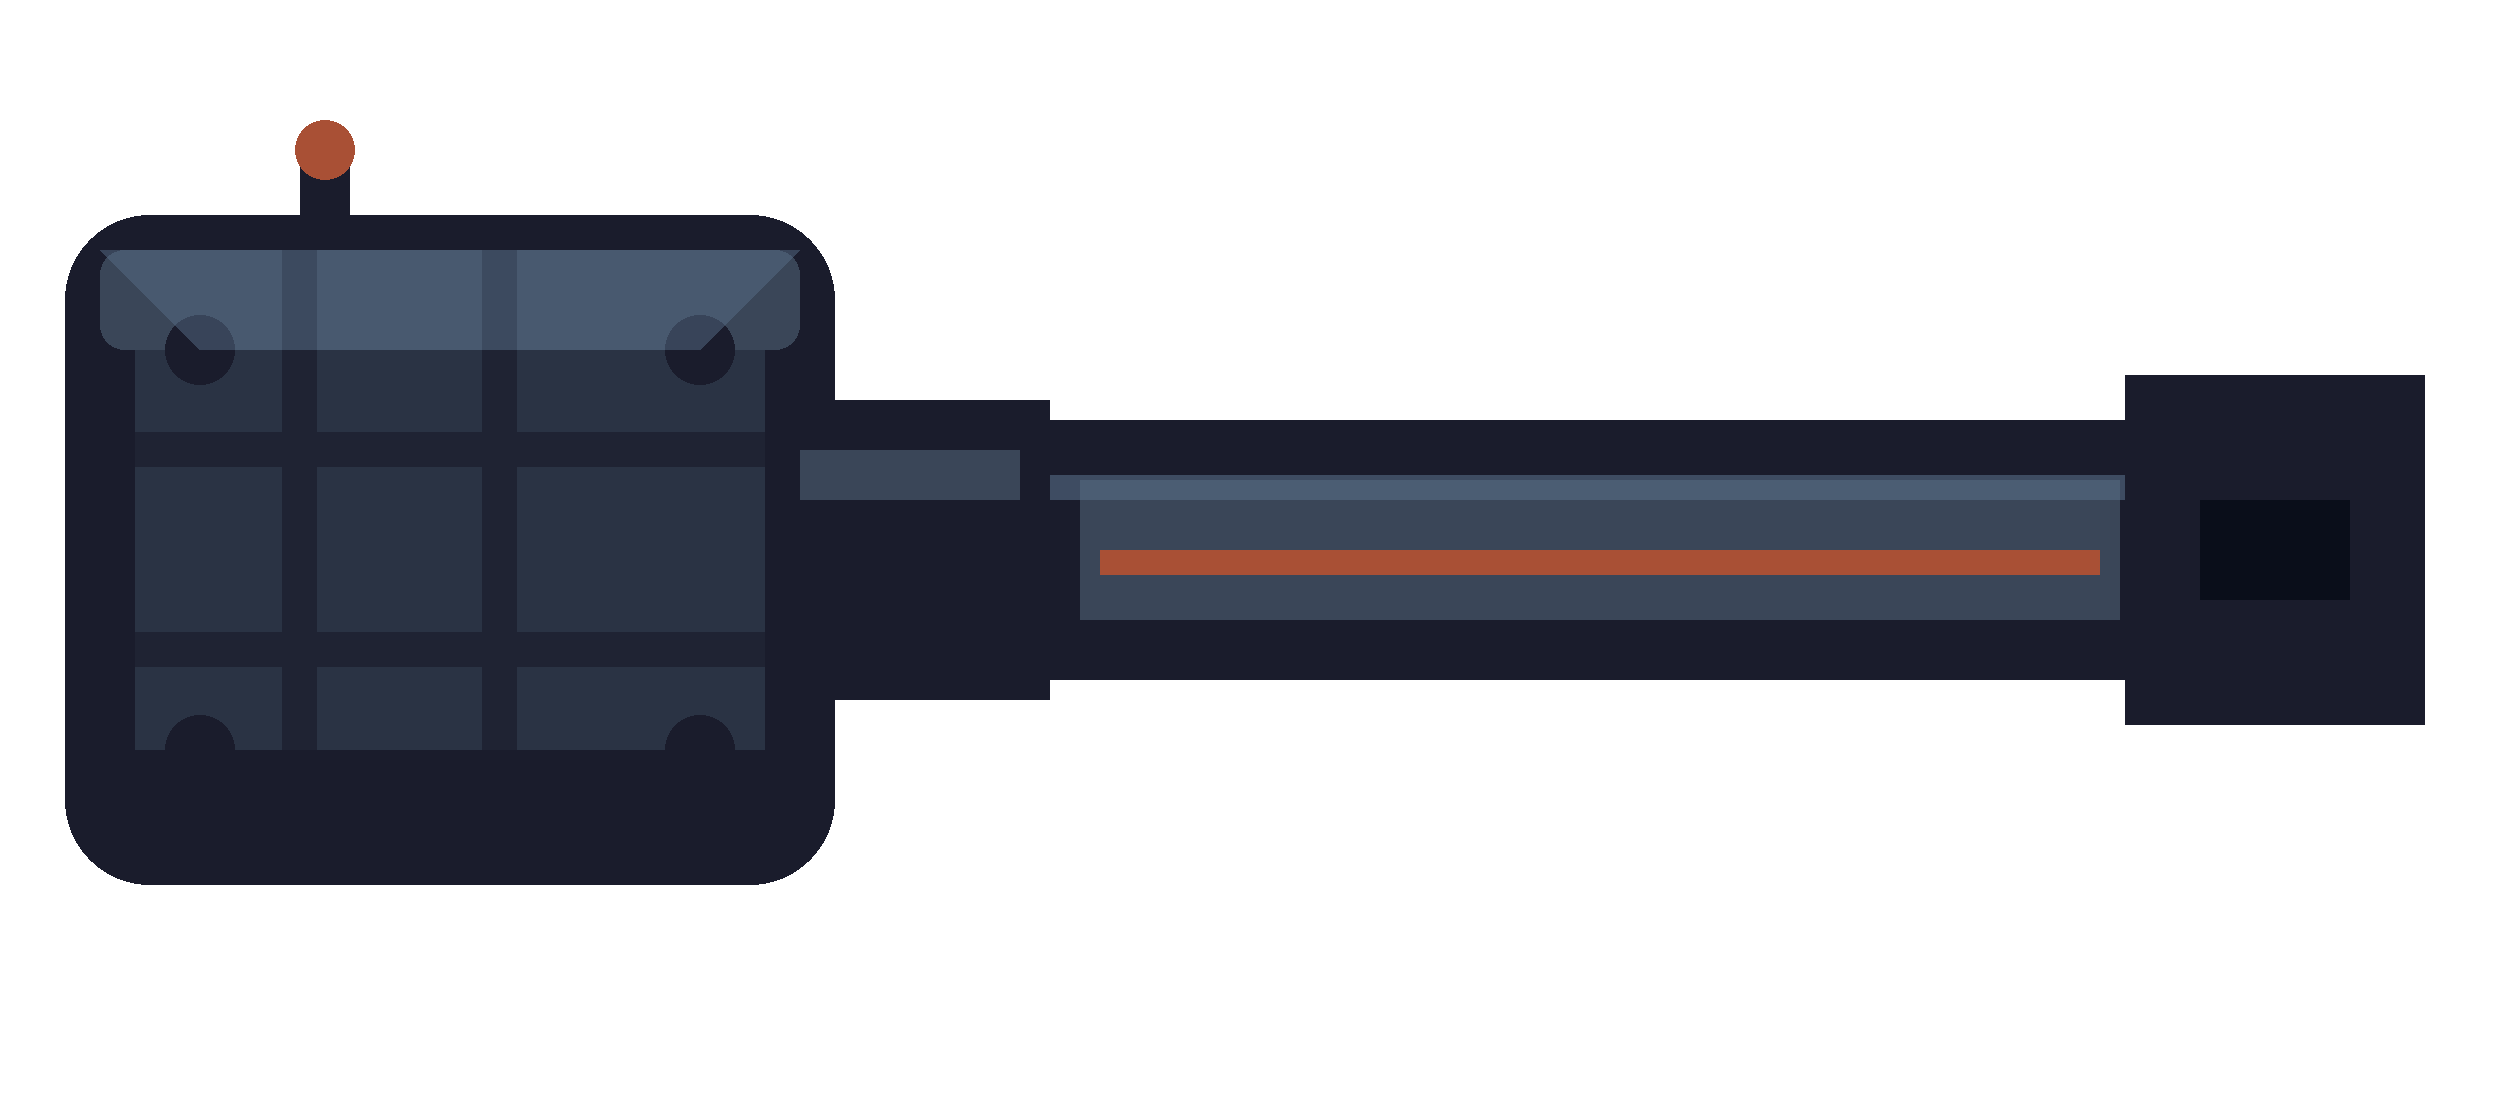
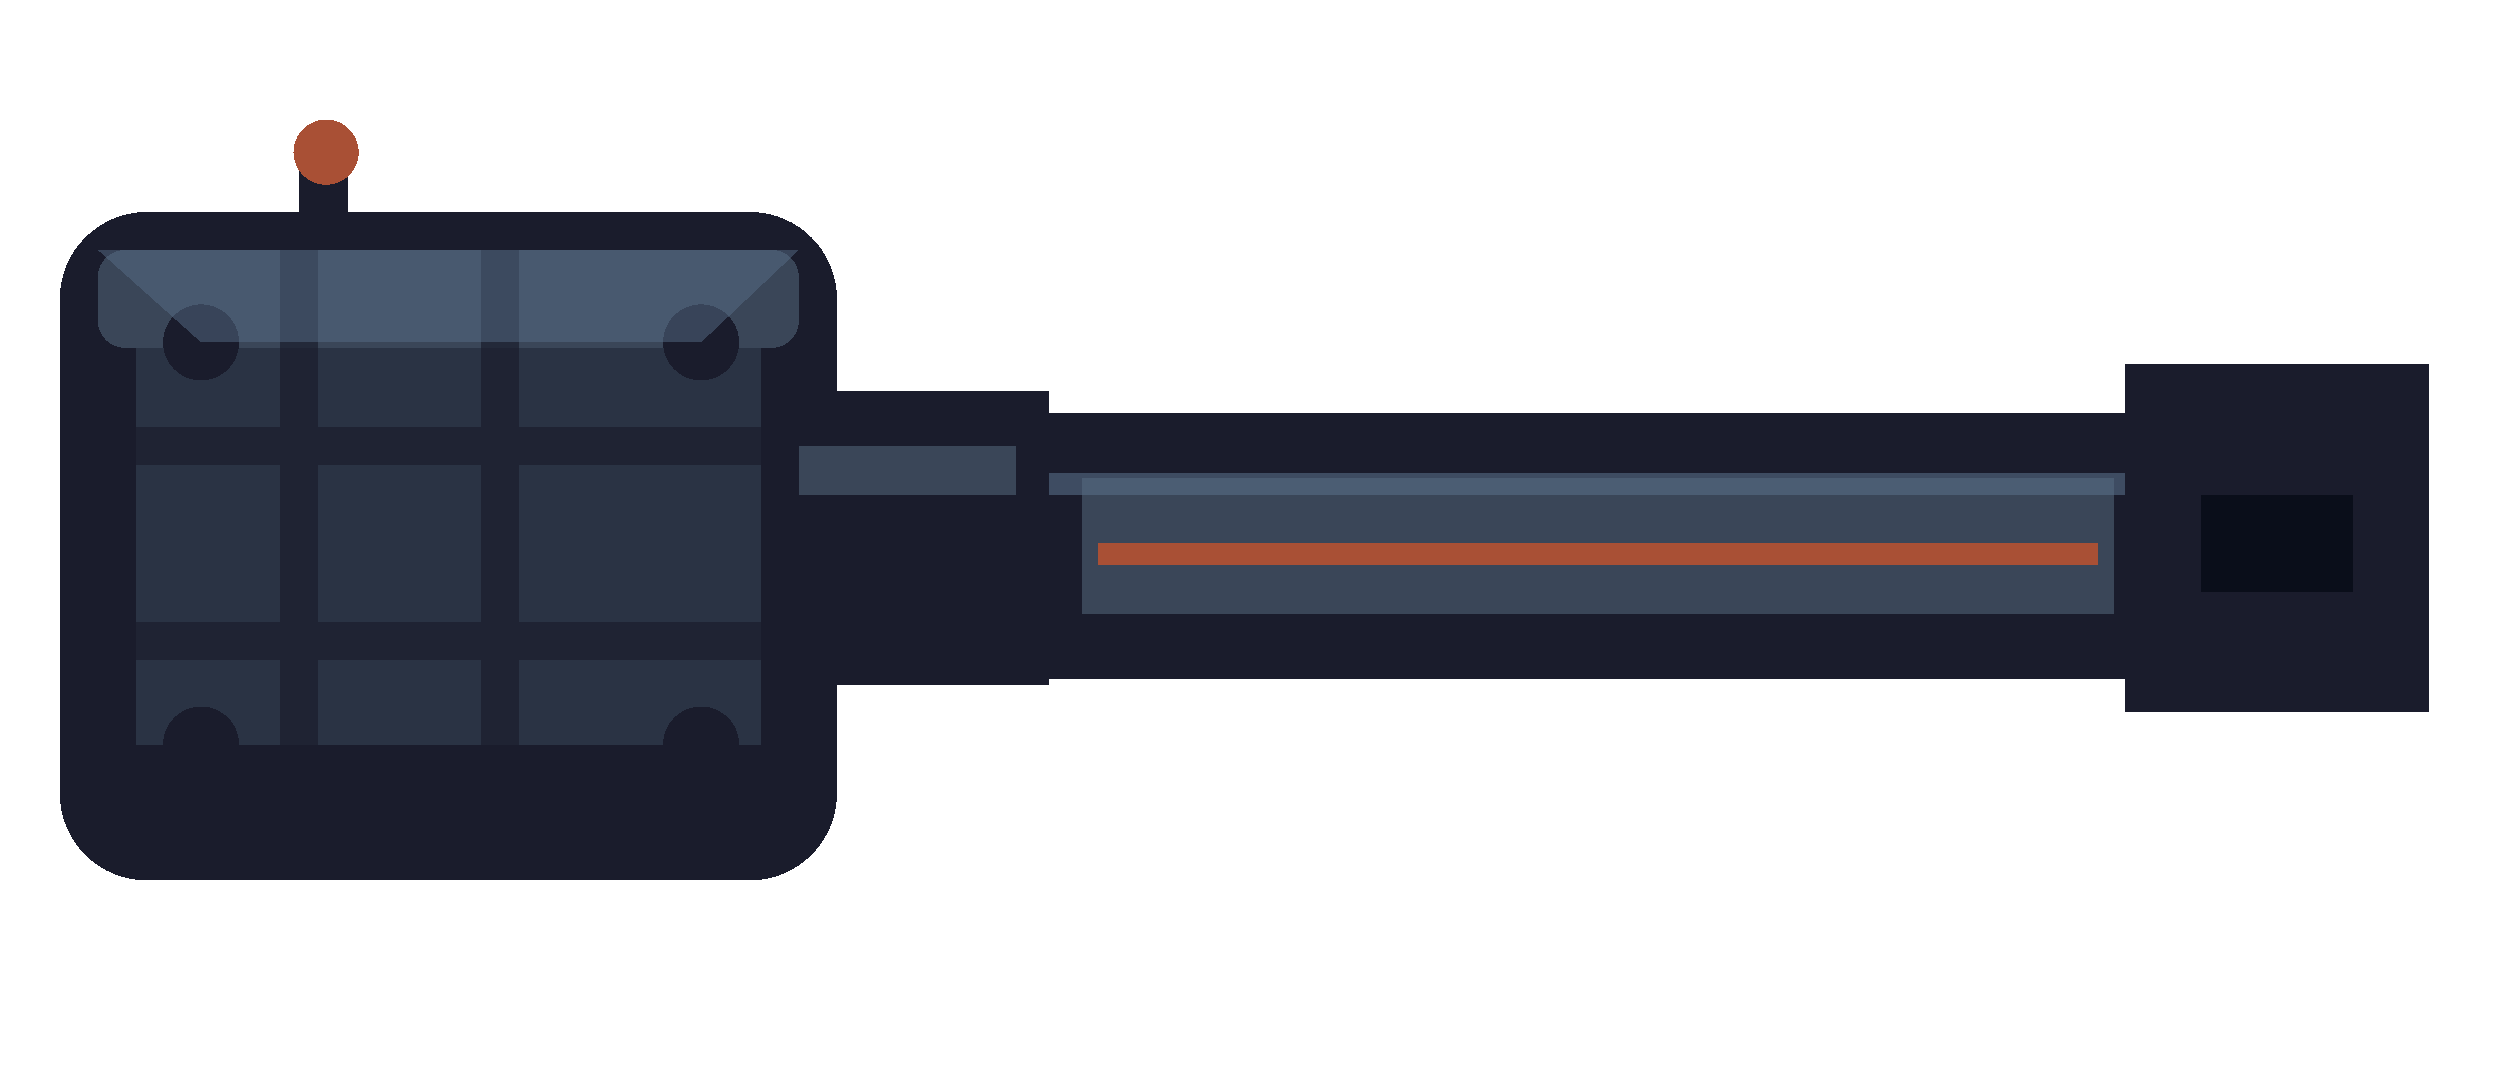
- <svg xmlns="http://www.w3.org/2000/svg" width="50" height="22" viewBox="0 0 50 22" shape-rendering="crispEdges">
-   <rect x="2" y="5" width="14" height="12" rx="1" fill="#0a0e1a" opacity=".5" />
-   <rect x="2" y="5" width="14" height="12" rx="1" fill="#2a3344" stroke="#1a1c2c" stroke-width="1.4" />
-   <rect x="2" y="5" width="14" height="2" rx="0.5" fill="#3a4658" />
-   <rect x="2" y="15" width="14" height="2" fill="#1a1c2c" />
+ <svg xmlns="http://www.w3.org/2000/svg" width="46" height="20" viewBox="0 0 46 20" shape-rendering="crispEdges">
+   <rect x="1.8" y="4.6" width="12.9" height="10.9" rx="0.9" fill="#0a0e1a" opacity=".5" />
+   <rect x="1.8" y="4.6" width="12.9" height="10.9" rx="0.9" fill="#2a3344" stroke="#1a1c2c" stroke-width="1.4" />
+   <rect x="1.8" y="4.6" width="12.9" height="1.8" rx="0.5" fill="#3a4658" />
+   <rect x="1.8" y="13.7" width="12.9" height="1.8" fill="#1a1c2c" />
  <g stroke="#1a1c2c" stroke-width="0.7" opacity=".7">
-     <path d="M6 5v12M10 5v12M2 9h14M2 13h14" />
+     <path d="M 5.5 4.6 v 10.9 M 9.2 4.6 v 10.9 M 1.8 8.2 h 12.9 M 1.8 11.8 h 12.9" />
  </g>
  <g fill="#1a1c2c">
-     <circle cx="4" cy="7" r="0.7" />
-     <circle cx="14" cy="7" r="0.7" />
-     <circle cx="4" cy="15" r="0.7" />
-     <circle cx="14" cy="15" r="0.7" />
+     <circle cx="3.7" cy="6.3" r="0.7" />
+     <circle cx="12.9" cy="6.3" r="0.7" />
+     <circle cx="3.7" cy="13.7" r="0.7" />
+     <circle cx="12.9" cy="13.7" r="0.7" />
  </g>
-   <rect x="16" y="8" width="5" height="6" fill="#1a1c2c" />
-   <rect x="16" y="9" width="5" height="1" fill="#3a4658" />
-   <rect x="21" y="9" width="22" height="4" fill="#3a4658" stroke="#1a1c2c" stroke-width="1.2" />
-   <rect x="21" y="13" width="22" height="0.5" fill="#1a1c2c" />
-   <rect x="21" y="9.5" width="22" height="0.5" fill="#566c86" opacity=".6" />
-   <rect x="43" y="8" width="5" height="6" fill="#1a1c2c" stroke="#1a1c2c" stroke-width="1" />
-   <rect x="44" y="10" width="3" height="2" fill="#0a0e1a" />
-   <rect x="44" y="13" width="3" height="1" fill="#1a1c2c" />
-   <rect x="22" y="11" width="20" height="0.5" fill="#a95035" />
-   <path d="M2 5H16L14 7H4Z" fill="#566c86" opacity=".5" />
-   <rect x="6" y="3" width="1" height="2" fill="#1a1c2c" />
-   <circle cx="6.5" cy="3" r="0.6" fill="#a95035" />
+   <rect x="14.7" y="7.2" width="4.6" height="5.4" fill="#1a1c2c" />
+   <rect x="14.7" y="8.2" width="4.6" height="0.9" fill="#3a4658" />
+   <rect x="19.3" y="8.2" width="20.2" height="3.7" fill="#3a4658" stroke="#1a1c2c" stroke-width="1.2" />
+   <rect x="19.3" y="11.8" width="20.2" height="0.4" fill="#1a1c2c" />
+   <rect x="19.3" y="8.7" width="20.2" height="0.4" fill="#566c86" opacity=".6" />
+   <rect x="39.6" y="7.2" width="4.6" height="5.4" fill="#1a1c2c" stroke="#1a1c2c" stroke-width="1" />
+   <rect x="40.5" y="9.1" width="2.8" height="1.8" fill="#0a0e1a" />
+   <rect x="40.5" y="11.8" width="2.8" height="0.9" fill="#1a1c2c" />
+   <rect x="20.2" y="10" width="18.4" height="0.4" fill="#a95035" />
+   <path d="M 1.8 4.6 H 14.7 L 12.9 6.3 H 3.7 Z" fill="#566c86" opacity=".5" />
+   <rect x="5.5" y="2.8" width="0.9" height="1.8" fill="#1a1c2c" />
+   <circle cx="6" cy="2.8" r="0.6" fill="#a95035" />
</svg>
